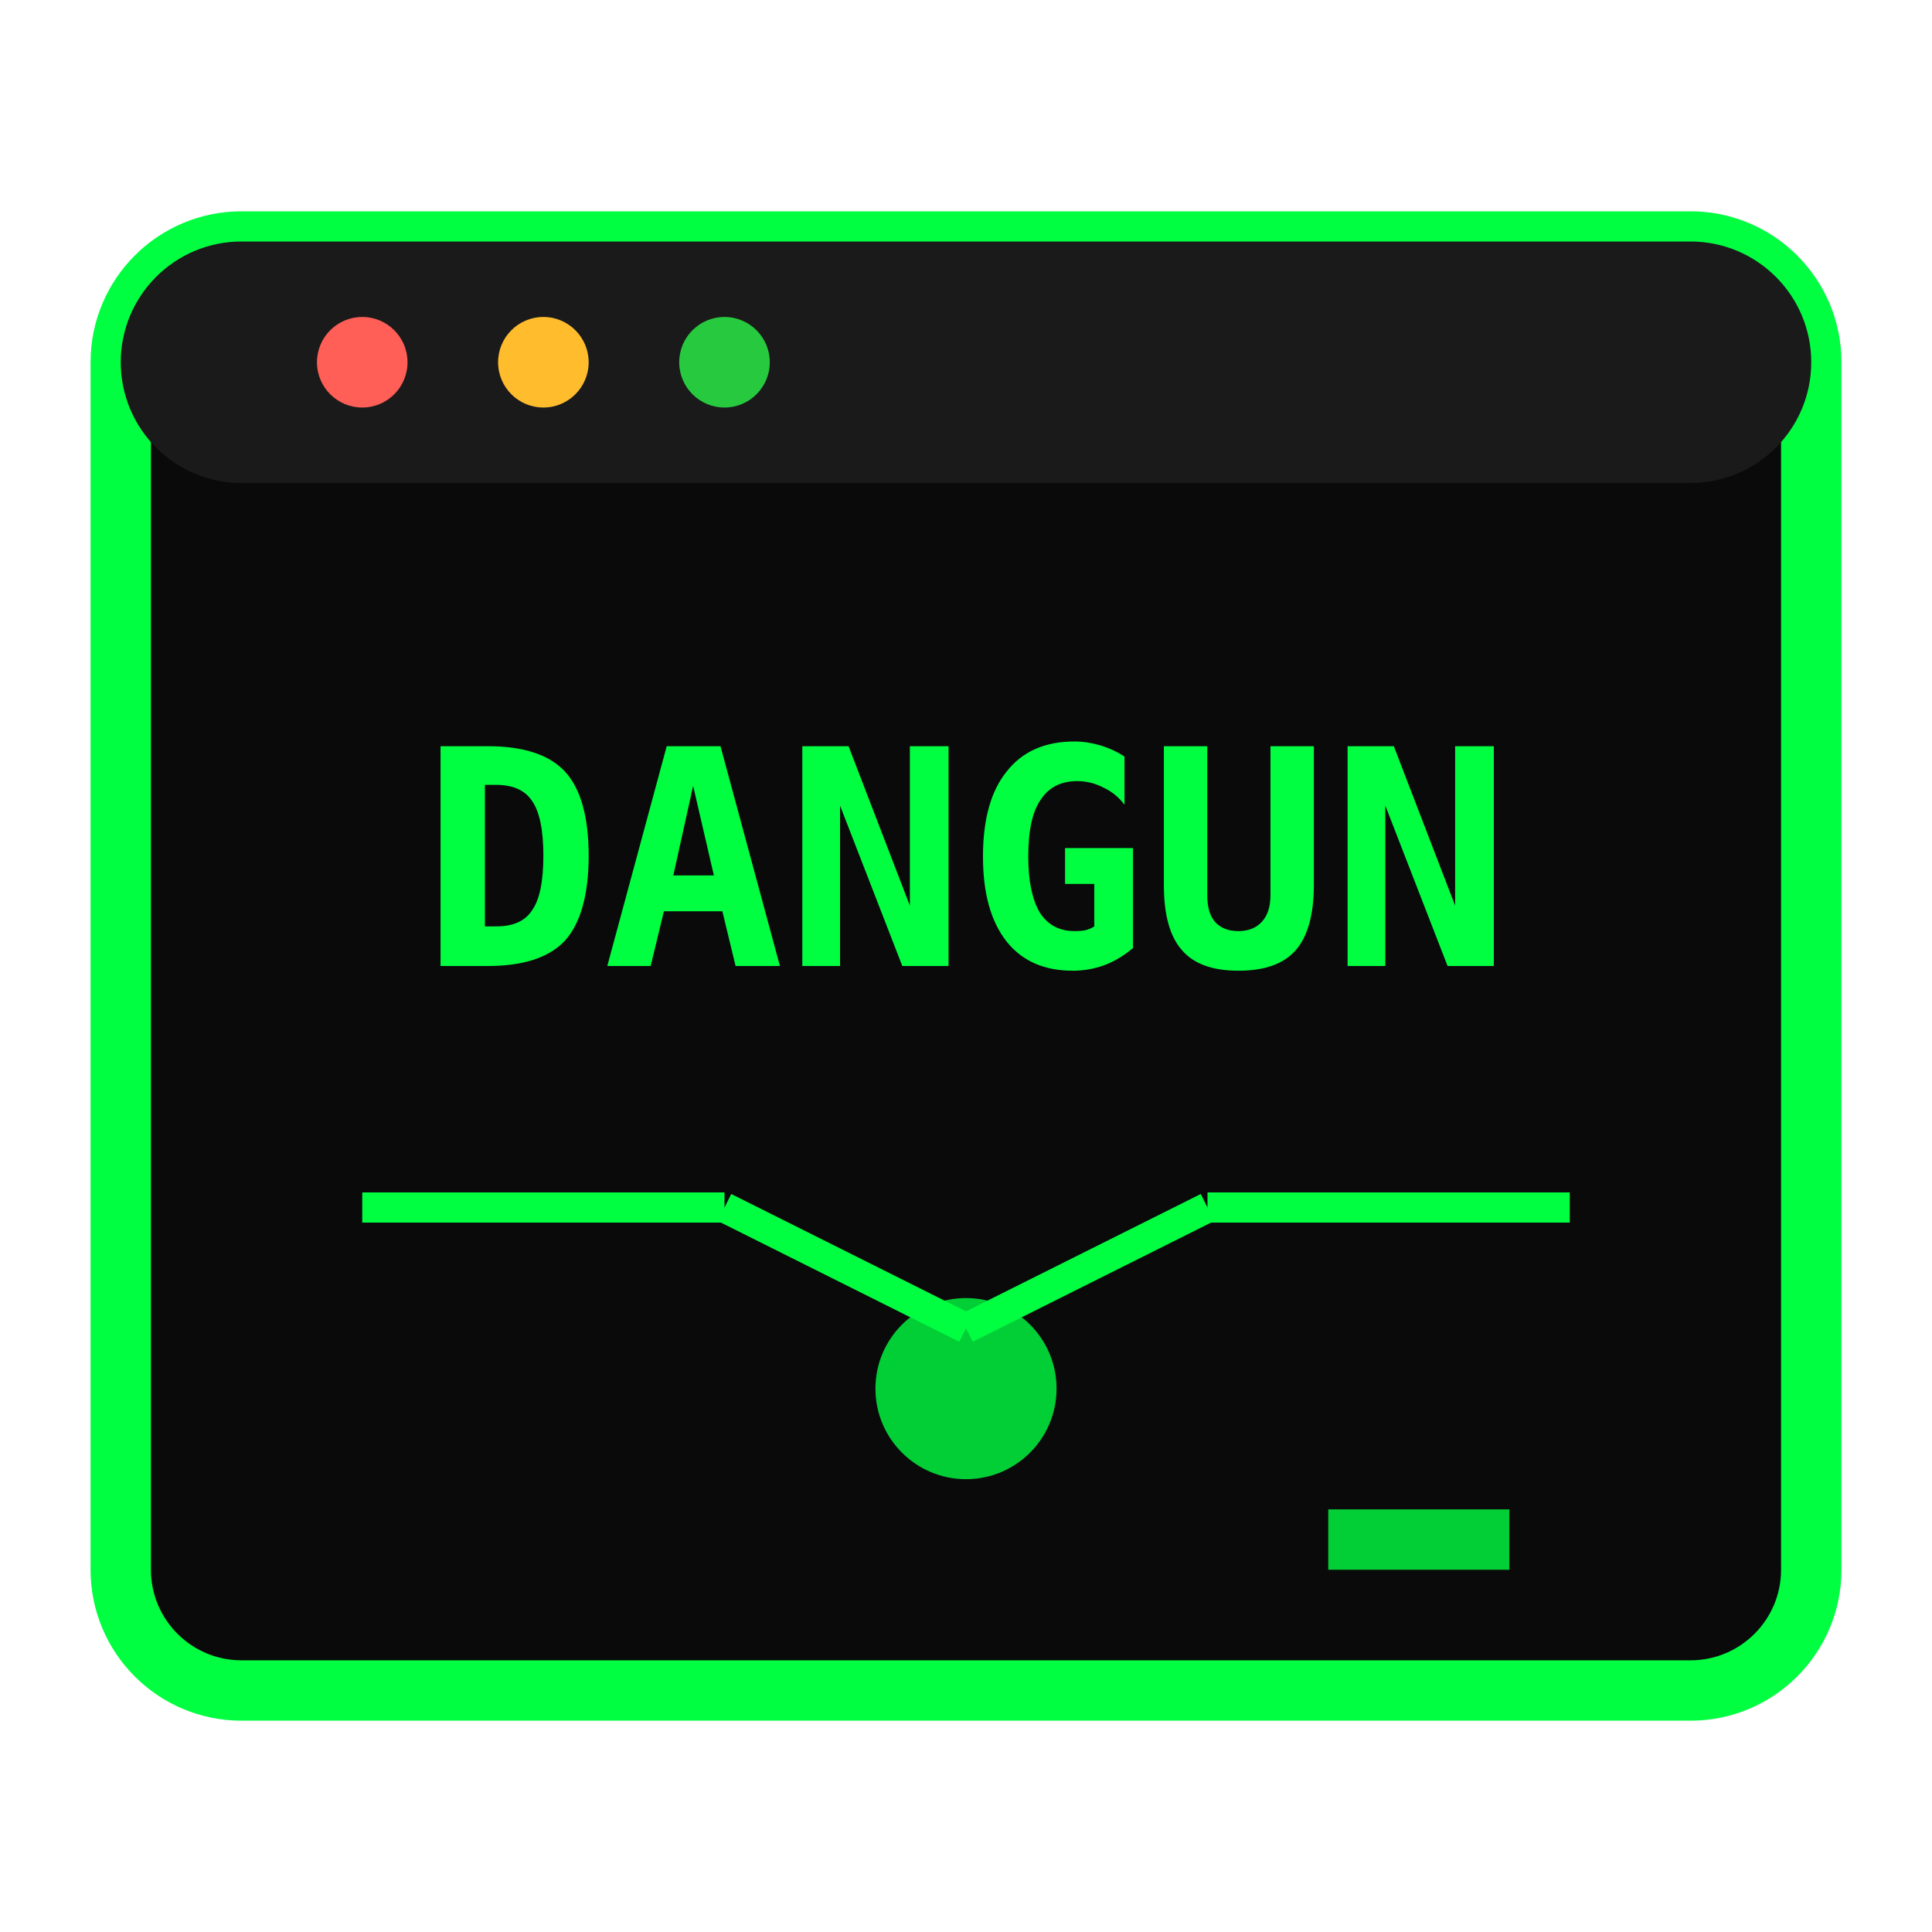
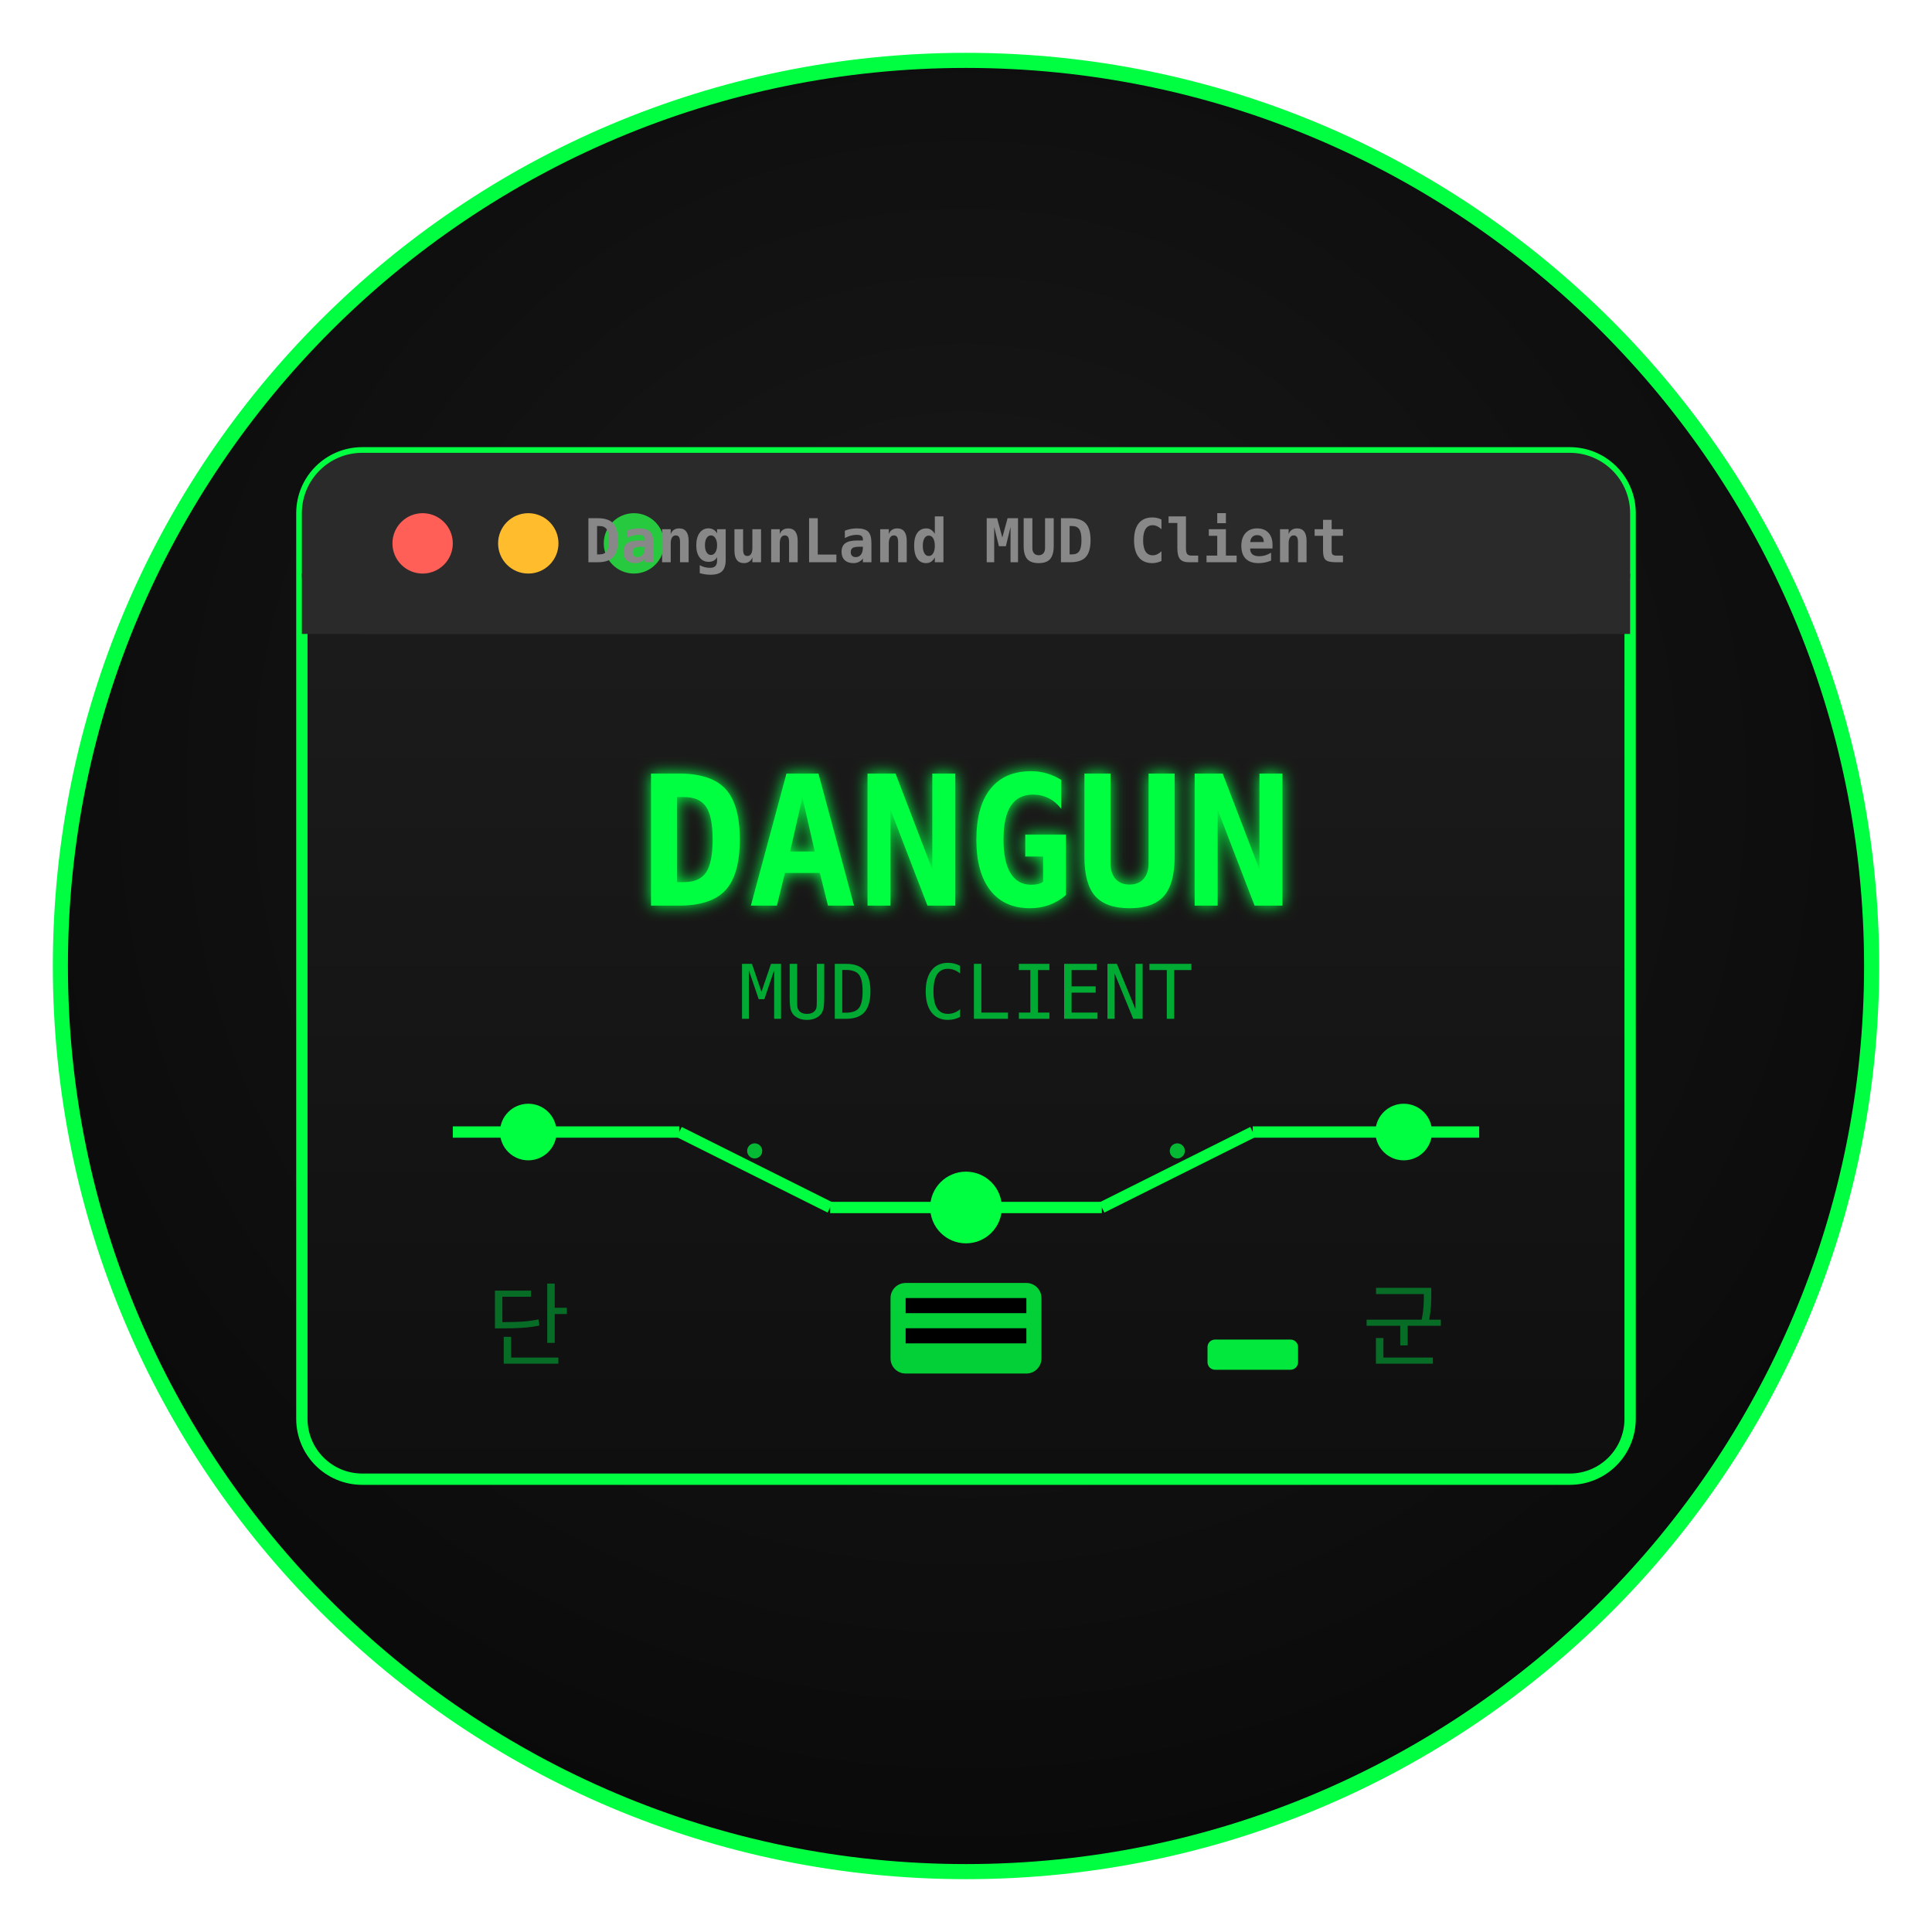
- <svg xmlns="http://www.w3.org/2000/svg" width="32" height="32" viewBox="0 0 32 32">
-   <rect x="2" y="4" width="28" height="24" rx="2" fill="#0a0a0a" stroke="#00ff41" stroke-width="1" />
-   <rect x="2" y="4" width="28" height="4" rx="2" fill="#1a1a1a" />
-   <circle cx="6" cy="6" r="0.75" fill="#ff5f56" />
-   <circle cx="9" cy="6" r="0.75" fill="#ffbd2e" />
-   <circle cx="12" cy="6" r="0.75" fill="#27ca3f" />
-   <text x="16" y="16" text-anchor="middle" fill="#00ff41" font-size="5" font-family="monospace" font-weight="bold">DANGUN</text>
-   <line x1="6" y1="20" x2="12" y2="20" stroke="#00ff41" stroke-width="0.5" />
-   <line x1="20" y1="20" x2="26" y2="20" stroke="#00ff41" stroke-width="0.5" />
-   <line x1="12" y1="20" x2="16" y2="22" stroke="#00ff41" stroke-width="0.5" />
-   <line x1="20" y1="20" x2="16" y2="22" stroke="#00ff41" stroke-width="0.5" />
-   <circle cx="16" cy="23" r="1.5" fill="#00ff41" opacity="0.8" />
-   <rect x="22" y="25" width="3" height="1" fill="#00ff41" opacity="0.8">
-     <animate attributeName="opacity" values="0.8;0.2;0.8" dur="1.5s" repeatCount="indefinite" />
+ <svg xmlns="http://www.w3.org/2000/svg" width="512" height="512" viewBox="0 0 512 512">
+   <defs>
+     <radialGradient id="bgGradient" cx="50%" cy="40%" r="60%">
+       <stop offset="0%" style="stop-color:#1a1a1a;stop-opacity:1" />
+       <stop offset="100%" style="stop-color:#0a0a0a;stop-opacity:1" />
+     </radialGradient>
+     <linearGradient id="terminalGradient" x1="0%" y1="0%" x2="0%" y2="100%">
+       <stop offset="0%" style="stop-color:#1e1e1e;stop-opacity:1" />
+       <stop offset="100%" style="stop-color:#0f0f0f;stop-opacity:1" />
+     </linearGradient>
+     <filter id="glow">
+       <feGaussianBlur stdDeviation="2" result="coloredBlur" />
+       <feMerge>
+         <feMergeNode in="coloredBlur" />
+         <feMergeNode in="SourceGraphic" />
+       </feMerge>
+     </filter>
+   </defs>
+   <circle cx="256" cy="256" r="240" fill="url(#bgGradient)" stroke="#00ff41" stroke-width="4" />
+   <rect x="80" y="120" width="352" height="272" rx="16" fill="url(#terminalGradient)" stroke="#00ff41" stroke-width="3" />
+   <rect x="80" y="120" width="352" height="48" rx="16" fill="#2a2a2a" />
+   <rect x="80" y="152" width="352" height="16" fill="#2a2a2a" />
+   <circle cx="112" cy="144" r="8" fill="#ff5f56" />
+   <circle cx="140" cy="144" r="8" fill="#ffbd2e" />
+   <circle cx="168" cy="144" r="8" fill="#27ca3f" />
+   <text x="256" y="149" text-anchor="middle" fill="#888" font-size="16" font-family="monospace" font-weight="bold">DangunLand MUD Client</text>
+   <text x="256" y="240" text-anchor="middle" fill="#00ff41" font-size="48" font-family="monospace" font-weight="bold" filter="url(#glow)">DANGUN</text>
+   <text x="256" y="270" text-anchor="middle" fill="#00aa33" font-size="20" font-family="monospace">MUD CLIENT</text>
+   <g stroke="#00ff41" stroke-width="3" fill="none">
+     <line x1="120" y1="300" x2="180" y2="300" />
+     <line x1="332" y1="300" x2="392" y2="300" />
+     <line x1="180" y1="300" x2="220" y2="320" />
+     <line x1="332" y1="300" x2="292" y2="320" />
+     <line x1="220" y1="320" x2="292" y2="320" />
+     <circle cx="140" cy="300" r="6" fill="#00ff41" />
+     <circle cx="372" cy="300" r="6" fill="#00ff41" />
+     <circle cx="256" cy="320" r="8" fill="#00ff41" />
+   </g>
+   <rect x="236" y="340" width="40" height="24" rx="4" fill="#00ff41" opacity="0.8" />
+   <rect x="240" y="344" width="32" height="4" fill="#000" />
+   <rect x="240" y="352" width="32" height="4" fill="#000" />
+   <rect x="320" y="355" width="24" height="8" rx="2" fill="#00ff41" opacity="0.9">
+     <animate attributeName="opacity" values="0.9;0.3;0.9" dur="1.5s" repeatCount="indefinite" />
  </rect>
+   <text x="140" y="360" text-anchor="middle" fill="#00aa33" font-size="24" font-family="serif" opacity="0.6">단</text>
+   <text x="372" y="360" text-anchor="middle" fill="#00aa33" font-size="24" font-family="serif" opacity="0.6">군</text>
+   <g fill="#00ff41" opacity="0.7">
+     <circle cx="200" cy="305" r="2">
+       <animate attributeName="cx" values="200;250;200" dur="2s" repeatCount="indefinite" />
+       <animate attributeName="opacity" values="0.7;0.3;0.7" dur="2s" repeatCount="indefinite" />
+     </circle>
+     <circle cx="312" cy="305" r="2">
+       <animate attributeName="cx" values="312;262;312" dur="2.5s" repeatCount="indefinite" />
+       <animate attributeName="opacity" values="0.7;0.3;0.7" dur="2.5s" repeatCount="indefinite" />
+     </circle>
+   </g>
</svg>
